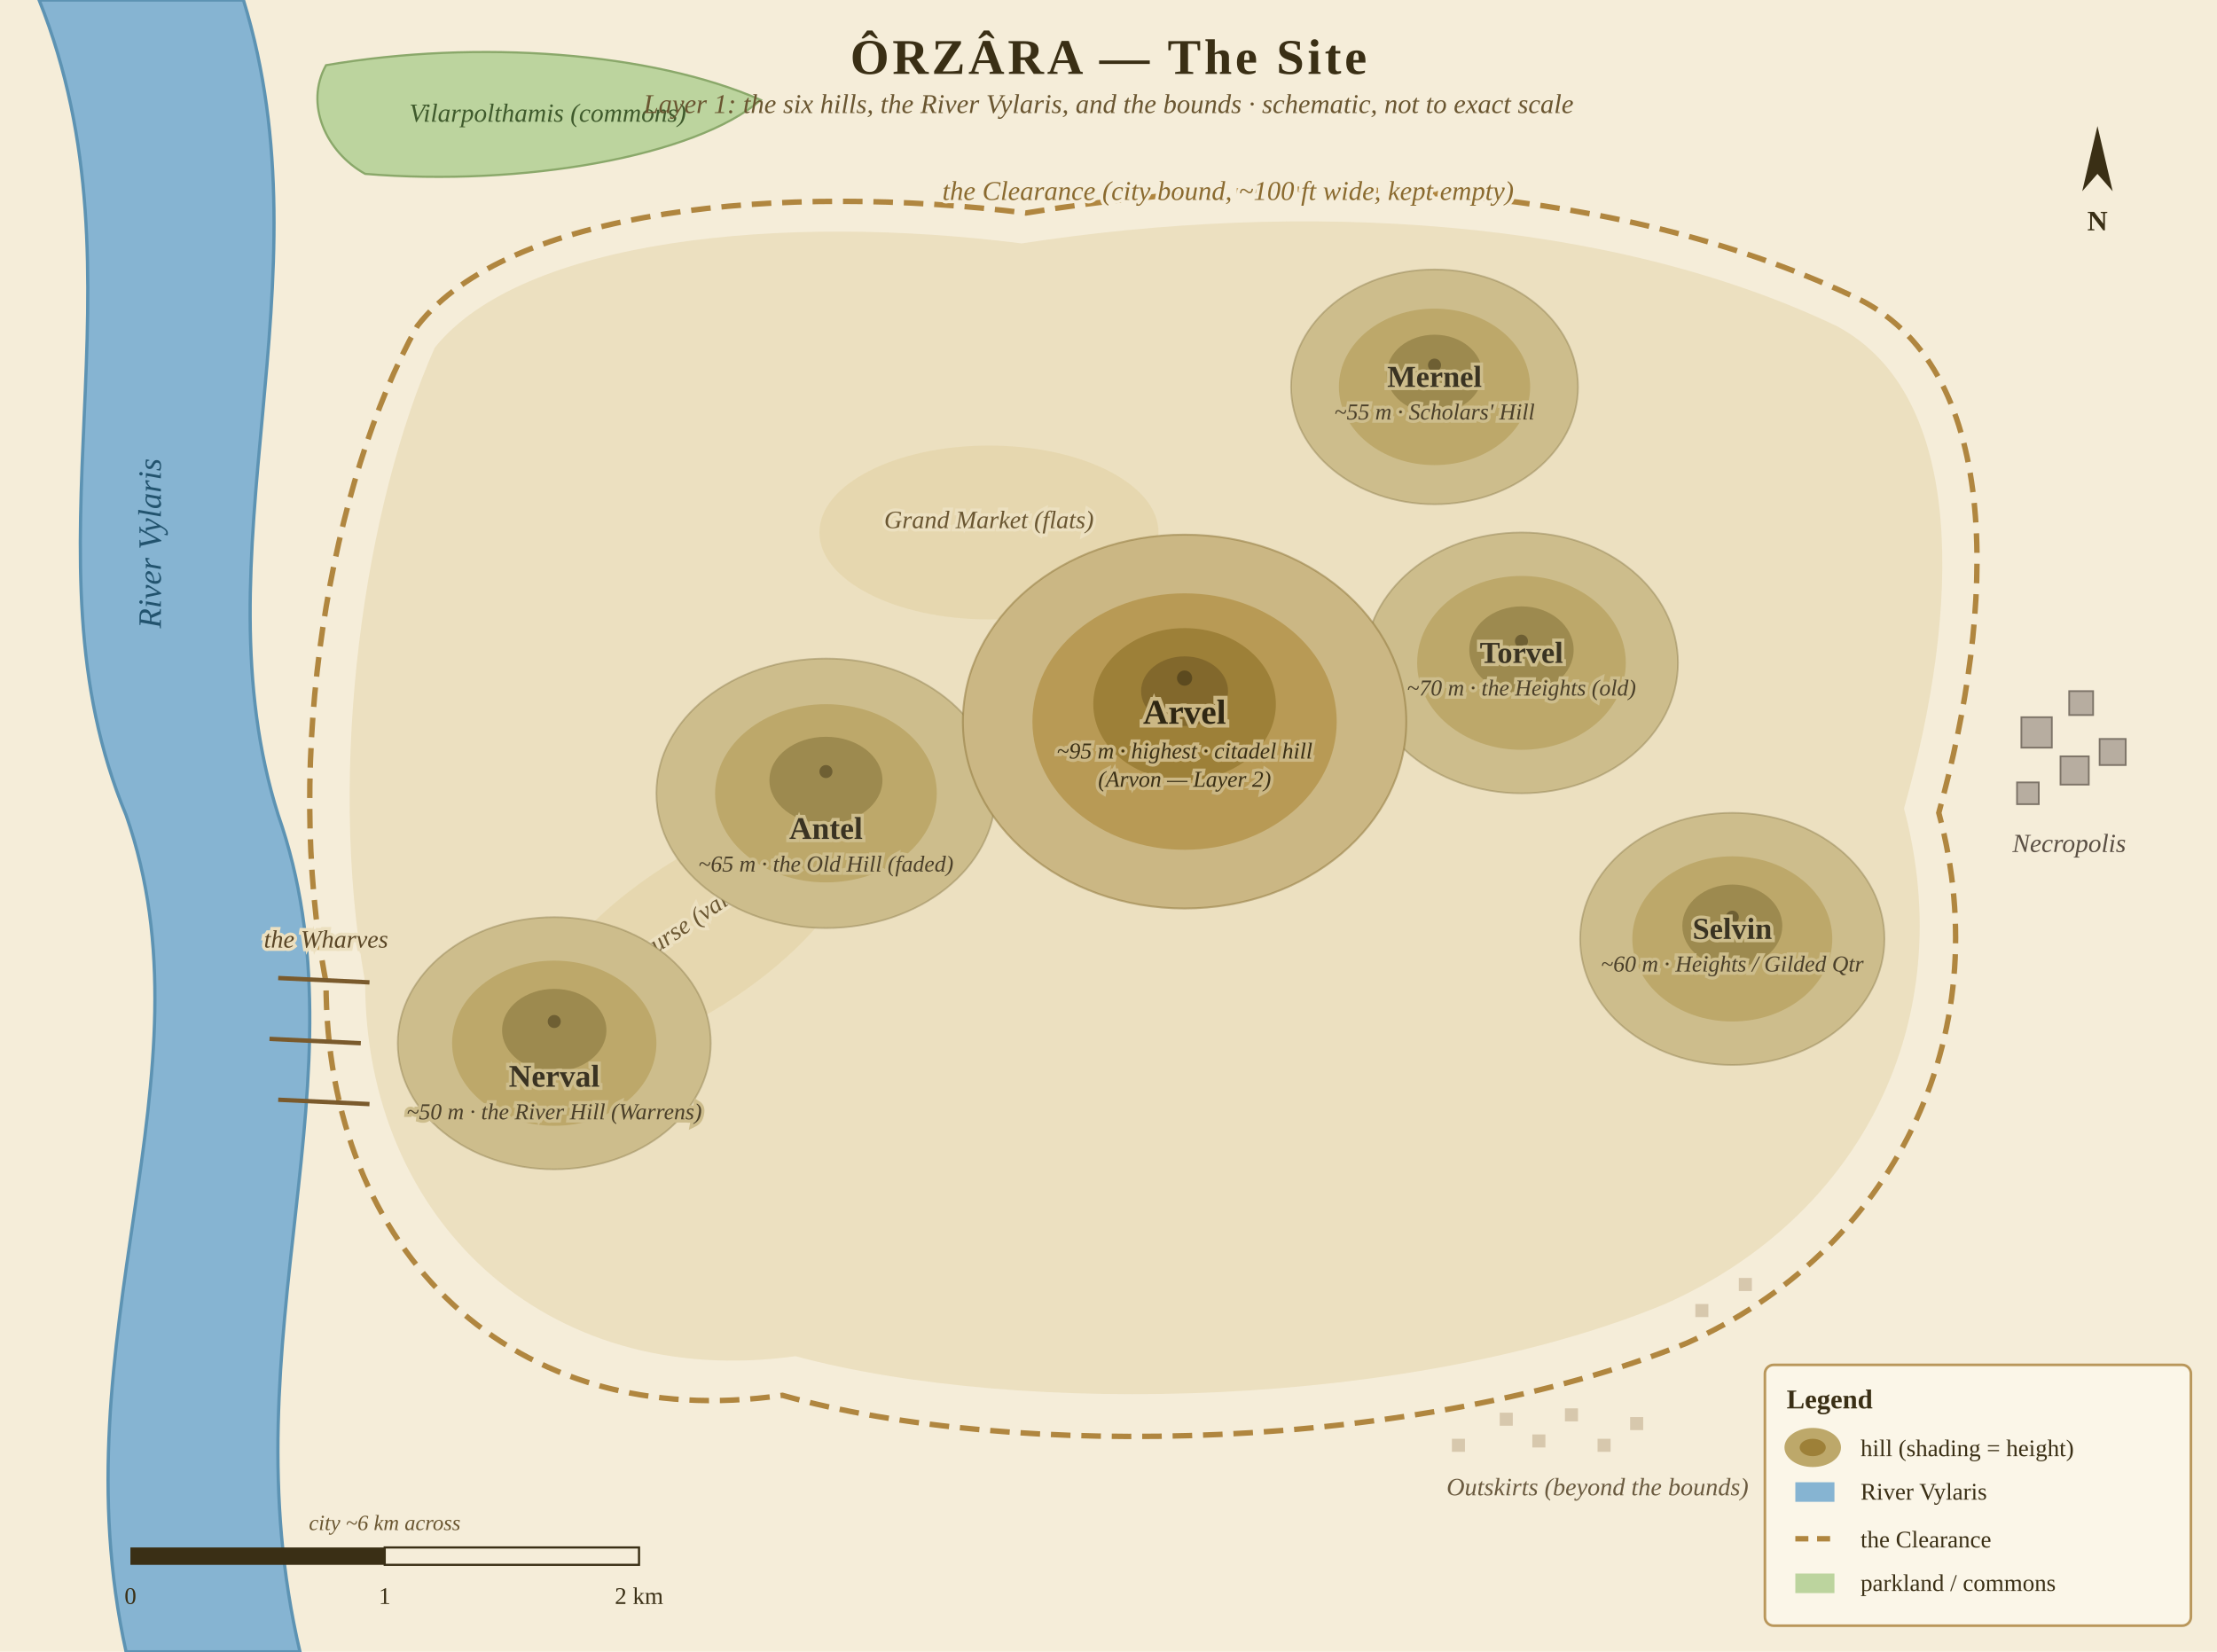
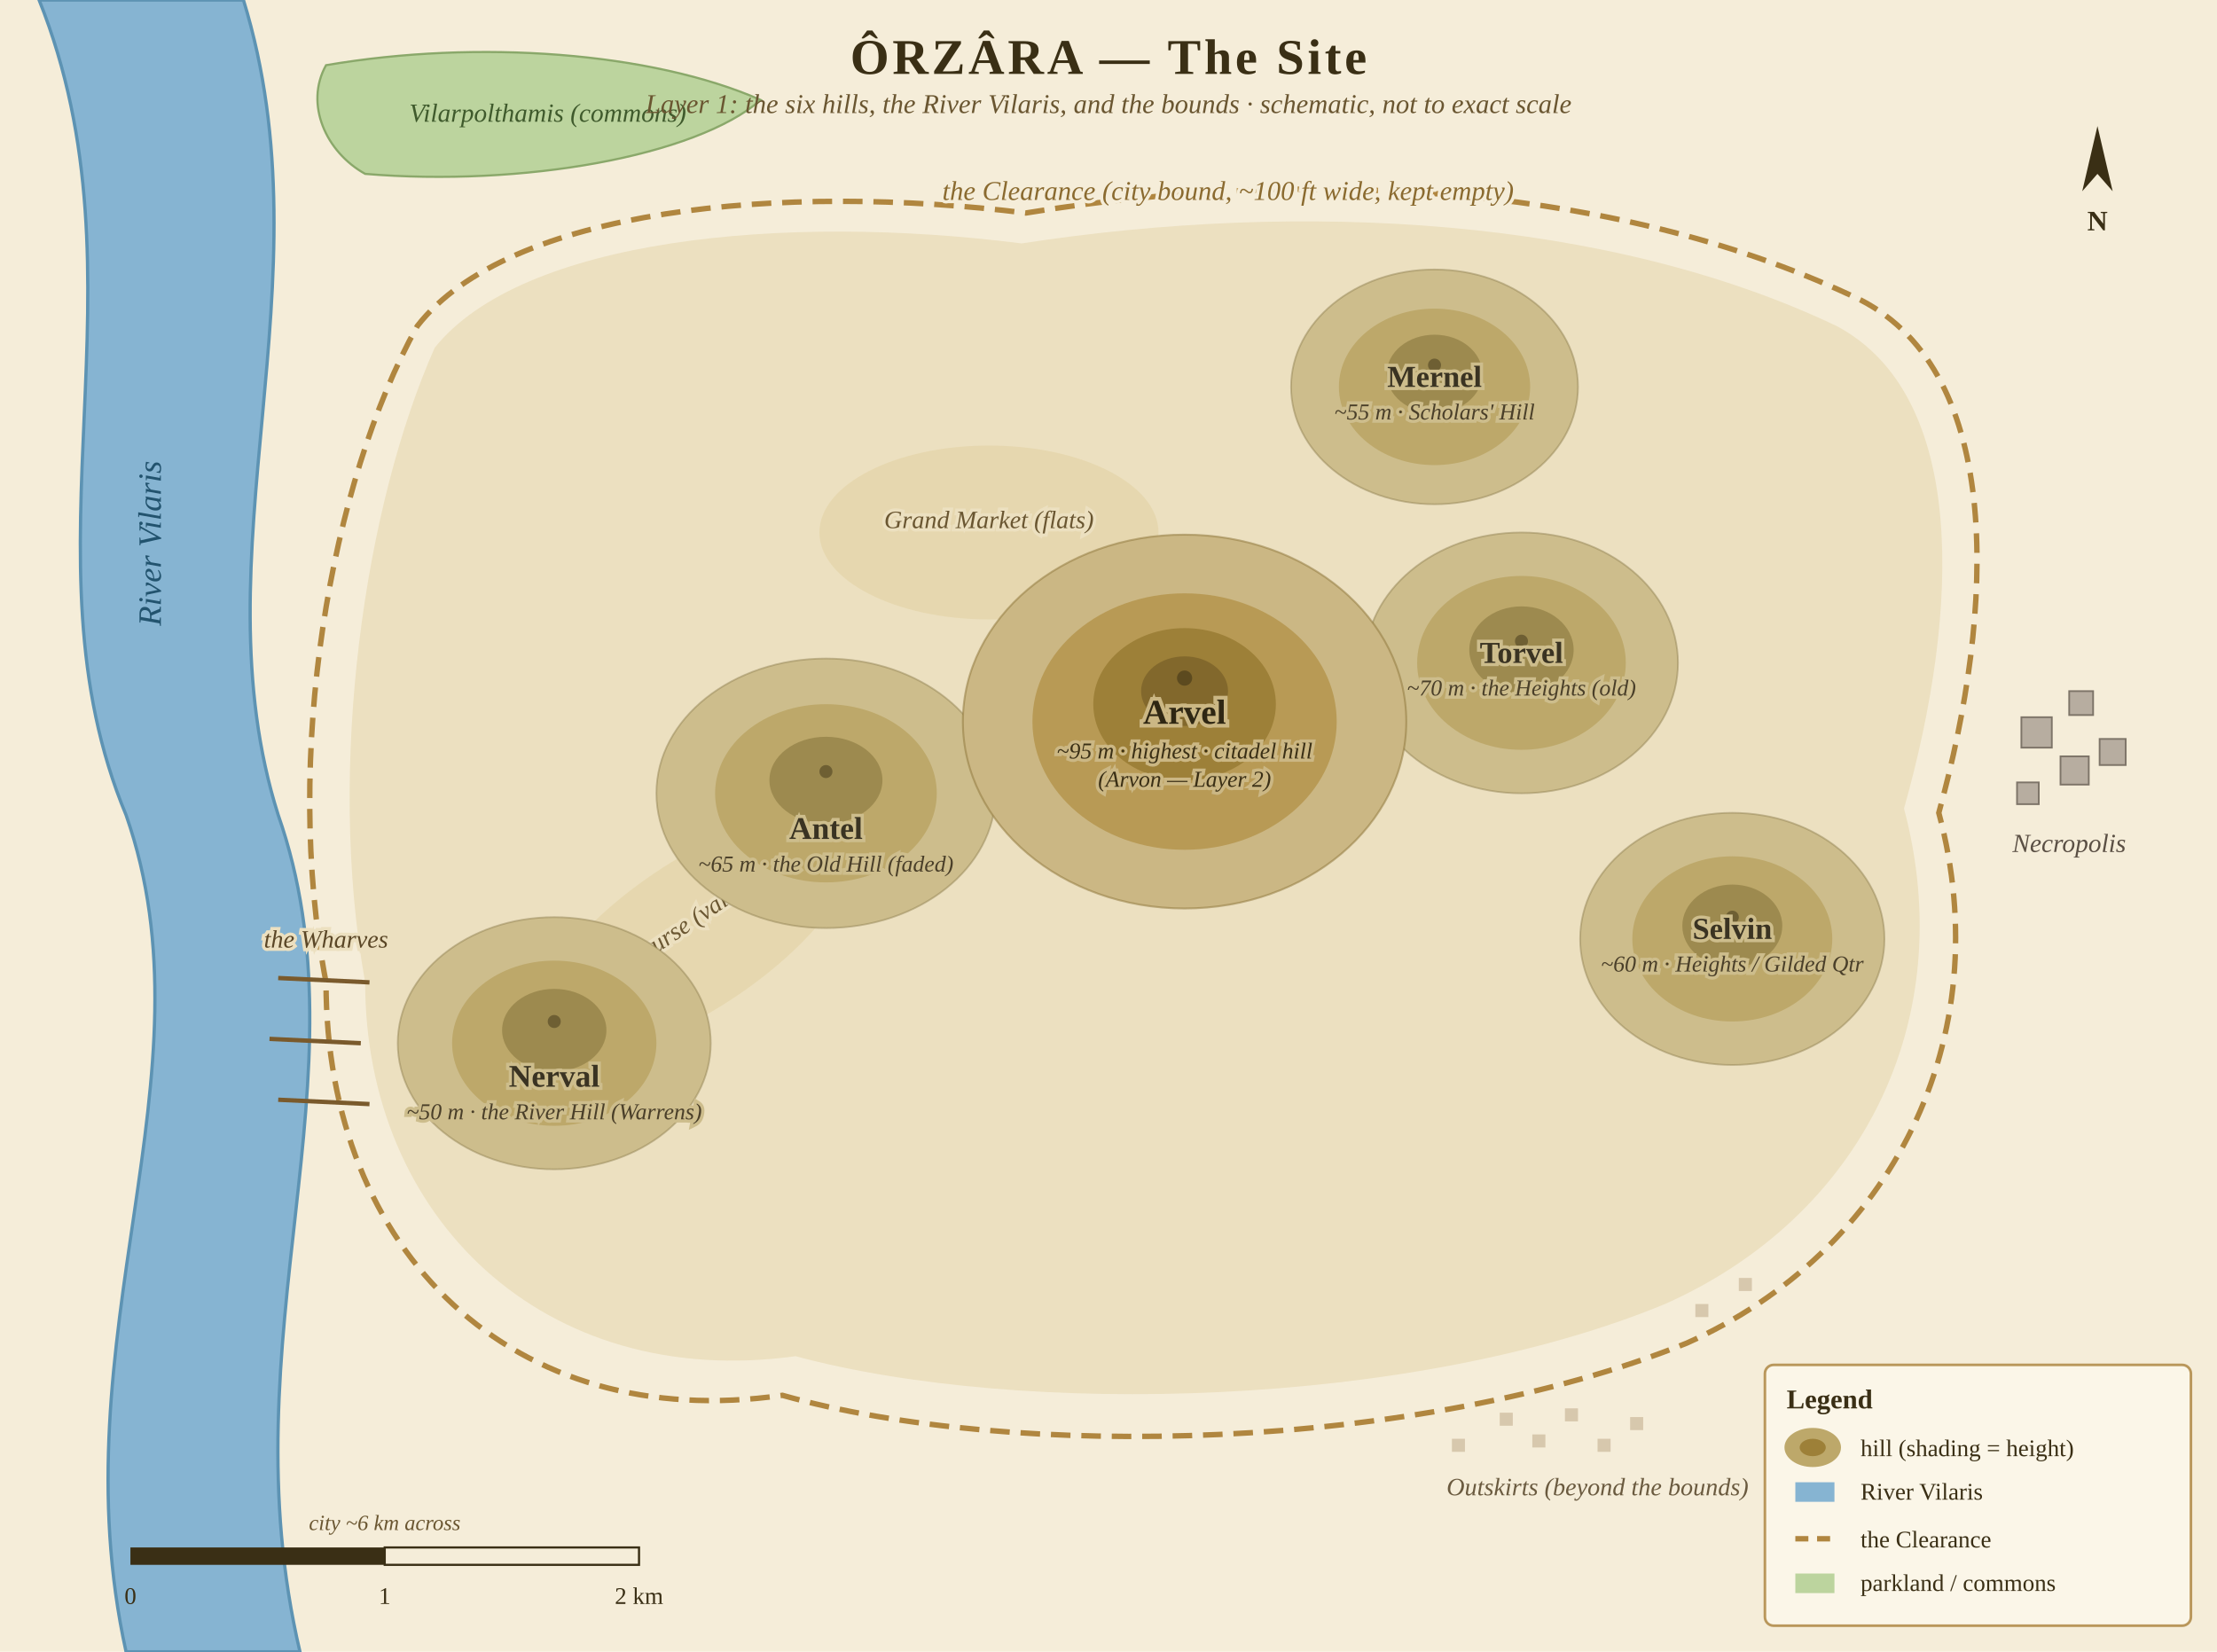
<svg xmlns="http://www.w3.org/2000/svg" viewBox="0 0 1020 760" font-family="Georgia, 'Times New Roman', serif">
  <rect x="0" y="0" width="1020" height="760" fill="#f5edd9" />
  <path d="M 200,160 C 240,110 360,98 470,112 C 600,92 740,100 845,150 C 905,182 902,280 876,372 C 902,470 856,560 766,600 C 650,648 470,652 366,624 C 250,640 168,560 168,452 C 150,352 168,232 200,160 Z" fill="#ece0c0" stroke="none" />
  <path d="M 192,150 C 234,96 360,84 472,98 C 606,76 748,86 856,138 C 922,172 918,280 892,374 C 920,478 870,576 776,618 C 652,668 466,672 360,642 C 236,660 150,576 150,452 C 130,348 152,222 192,150 Z" fill="none" stroke="#b0863f" stroke-width="2.5" stroke-dasharray="9 5" />
  <text x="565" y="92" text-anchor="middle" font-size="12.5" font-style="italic" fill="#8a6a2f" paint-order="stroke" stroke="#f5edd9" stroke-width="3">the Clearance (city bound, ~100 ft wide, kept empty)</text>
  <path d="M 18,0 C 70,130 8,255 58,375 C 100,495 26,615 58,760 L 138,760 C 104,615 170,495 128,375 C 90,255 152,130 112,0 Z" fill="#86b4d2" stroke="#5d93b3" stroke-width="1.5" />
-   <text x="74" y="250" text-anchor="middle" font-size="15" font-style="italic" fill="#22536e" transform="rotate(-90 74 250)" paint-order="stroke" stroke="#86b4d2" stroke-width="3">River Vylaris</text>
+   <text x="74" y="250" text-anchor="middle" font-size="15" font-style="italic" fill="#22536e" transform="rotate(-90 74 250)" paint-order="stroke" stroke="#86b4d2" stroke-width="3">River Vilaris</text>
  <g stroke="#7a5a2c" stroke-width="2">
    <line x1="128" y1="450" x2="170" y2="452" />
    <line x1="124" y1="478" x2="166" y2="480" />
    <line x1="128" y1="506" x2="170" y2="508" />
  </g>
  <text x="150" y="436" text-anchor="middle" font-size="11.5" font-style="italic" fill="#5a4626" paint-order="stroke" stroke="#ece0c0" stroke-width="3">the Wharves</text>
  <ellipse cx="455" cy="245" rx="78" ry="40" fill="#e3d3a6" opacity="0.65" />
  <text x="455" y="243" text-anchor="middle" font-size="11.5" font-style="italic" fill="#6a5631" paint-order="stroke" stroke="#ece0c0" stroke-width="3">Grand Market (flats)</text>
  <ellipse cx="320" cy="430" rx="86" ry="34" fill="#e3d3a6" opacity="0.65" transform="rotate(-34 320 430)" />
  <text x="312" y="432" text-anchor="middle" font-size="11.5" font-style="italic" fill="#6a5631" transform="rotate(-34 312 432)" paint-order="stroke" stroke="#ece0c0" stroke-width="3">Racecourse (valley)</text>
  <text x="626" y="316" text-anchor="middle" font-size="10.5" font-style="italic" fill="#6a5631" paint-order="stroke" stroke="#ece0c0" stroke-width="3">Platan (saddle)</text>
  <g>
    <ellipse cx="255" cy="480" rx="72" ry="58" fill="#cdbd8c" />
    <ellipse cx="255" cy="480" rx="47" ry="38" fill="#bda86a" />
    <ellipse cx="255" cy="474" rx="24" ry="19" fill="#9d8a4f" />
    <circle cx="255" cy="470" r="3" fill="#6e5f33" />
    <ellipse cx="255" cy="480" rx="72" ry="58" fill="none" stroke="#8c7d4d" stroke-width="0.8" opacity="0.45" />
    <text x="255" y="500" text-anchor="middle" font-size="14.5" font-weight="bold" fill="#3a3322" paint-order="stroke" stroke="#cdbd8c" stroke-width="3">Nerval</text>
    <text x="255" y="515" text-anchor="middle" font-size="10.5" font-style="italic" fill="#4a3f29" paint-order="stroke" stroke="#cdbd8c" stroke-width="3">~50 m · the River Hill (Warrens)</text>
  </g>
  <g>
    <ellipse cx="380" cy="365" rx="78" ry="62" fill="#cdbd8c" />
    <ellipse cx="380" cy="365" rx="51" ry="41" fill="#bda86a" />
    <ellipse cx="380" cy="359" rx="26" ry="20" fill="#9d8a4f" />
    <circle cx="380" cy="355" r="3" fill="#6e5f33" />
    <ellipse cx="380" cy="365" rx="78" ry="62" fill="none" stroke="#8c7d4d" stroke-width="0.8" opacity="0.45" />
    <text x="380" y="386" text-anchor="middle" font-size="14.5" font-weight="bold" fill="#3a3322" paint-order="stroke" stroke="#cdbd8c" stroke-width="3">Antel</text>
    <text x="380" y="401" text-anchor="middle" font-size="10.5" font-style="italic" fill="#4a3f29" paint-order="stroke" stroke="#cdbd8c" stroke-width="3">~65 m · the Old Hill (faded)</text>
  </g>
  <g>
    <ellipse cx="660" cy="178" rx="66" ry="54" fill="#cdbd8c" />
    <ellipse cx="660" cy="178" rx="44" ry="36" fill="#bda86a" />
    <ellipse cx="660" cy="172" rx="22" ry="18" fill="#9d8a4f" />
    <circle cx="660" cy="168" r="3" fill="#6e5f33" />
    <ellipse cx="660" cy="178" rx="66" ry="54" fill="none" stroke="#8c7d4d" stroke-width="0.8" opacity="0.45" />
    <text x="660" y="178" text-anchor="middle" font-size="14" font-weight="bold" fill="#3a3322" paint-order="stroke" stroke="#cdbd8c" stroke-width="3">Mernel</text>
    <text x="660" y="193" text-anchor="middle" font-size="10.5" font-style="italic" fill="#4a3f29" paint-order="stroke" stroke="#cdbd8c" stroke-width="3">~55 m · Scholars' Hill</text>
  </g>
  <g>
    <ellipse cx="700" cy="305" rx="72" ry="60" fill="#cdbd8c" />
    <ellipse cx="700" cy="305" rx="48" ry="40" fill="#bda86a" />
    <ellipse cx="700" cy="299" rx="24" ry="20" fill="#9d8a4f" />
    <circle cx="700" cy="295" r="3" fill="#6e5f33" />
    <ellipse cx="700" cy="305" rx="72" ry="60" fill="none" stroke="#8c7d4d" stroke-width="0.8" opacity="0.45" />
    <text x="700" y="305" text-anchor="middle" font-size="14" font-weight="bold" fill="#3a3322" paint-order="stroke" stroke="#cdbd8c" stroke-width="3">Torvel</text>
    <text x="700" y="320" text-anchor="middle" font-size="10.5" font-style="italic" fill="#4a3f29" paint-order="stroke" stroke="#cdbd8c" stroke-width="3">~70 m · the Heights (old)</text>
  </g>
  <g>
    <ellipse cx="797" cy="432" rx="70" ry="58" fill="#cdbd8c" />
    <ellipse cx="797" cy="432" rx="46" ry="38" fill="#bda86a" />
    <ellipse cx="797" cy="426" rx="23" ry="19" fill="#9d8a4f" />
    <circle cx="797" cy="422" r="3" fill="#6e5f33" />
    <ellipse cx="797" cy="432" rx="70" ry="58" fill="none" stroke="#8c7d4d" stroke-width="0.8" opacity="0.45" />
    <text x="797" y="432" text-anchor="middle" font-size="14" font-weight="bold" fill="#3a3322" paint-order="stroke" stroke="#cdbd8c" stroke-width="3">Selvin</text>
    <text x="797" y="447" text-anchor="middle" font-size="10.5" font-style="italic" fill="#4a3f29" paint-order="stroke" stroke="#cdbd8c" stroke-width="3">~60 m · Heights / Gilded Qtr</text>
  </g>
  <g>
    <ellipse cx="545" cy="332" rx="102" ry="86" fill="#cbb784" />
    <ellipse cx="545" cy="332" rx="70" ry="59" fill="#b89a55" />
    <ellipse cx="545" cy="324" rx="42" ry="35" fill="#9d8038" />
    <ellipse cx="545" cy="318" rx="20" ry="16" fill="#82682c" />
    <circle cx="545" cy="312" r="3.5" fill="#5c4a1f" />
    <ellipse cx="545" cy="332" rx="102" ry="86" fill="none" stroke="#8c7438" stroke-width="0.9" opacity="0.5" />
    <text x="545" y="333" text-anchor="middle" font-size="16" font-weight="bold" fill="#2f2713" paint-order="stroke" stroke="#cbb784" stroke-width="3.5">Arvel</text>
    <text x="545" y="349" text-anchor="middle" font-size="10.5" font-style="italic" fill="#3a2f15" paint-order="stroke" stroke="#cbb784" stroke-width="3">~95 m · highest · citadel hill</text>
    <text x="545" y="362" text-anchor="middle" font-size="10.5" font-style="italic" fill="#3a2f15" paint-order="stroke" stroke="#cbb784" stroke-width="3">(Arvon — Layer 2)</text>
  </g>
  <path d="M 150,30 C 220,18 300,24 350,46 C 320,72 240,86 168,80 C 150,70 140,48 150,30 Z" fill="#bcd49e" stroke="#8aa86a" stroke-width="1" />
  <text x="252" y="56" text-anchor="middle" font-size="12" font-style="italic" fill="#3f5a2c" paint-order="stroke" stroke="#bcd49e" stroke-width="3">Vilarpolthamis (commons)</text>
  <g fill="#b7ada0" stroke="#7d7468" stroke-width="0.8">
    <rect x="930" y="330" width="14" height="14" />
    <rect x="952" y="318" width="11" height="11" />
    <rect x="948" y="348" width="13" height="13" />
    <rect x="928" y="360" width="10" height="10" />
    <rect x="966" y="340" width="12" height="12" />
  </g>
  <text x="952" y="392" text-anchor="middle" font-size="12" font-style="italic" fill="#5a4f44" paint-order="stroke" stroke="#f5edd9" stroke-width="3">Necropolis</text>
  <g fill="#cbb89a" opacity="0.7">
    <rect x="690" y="650" width="6" height="6" />
    <rect x="705" y="660" width="6" height="6" />
    <rect x="720" y="648" width="6" height="6" />
    <rect x="735" y="662" width="6" height="6" />
    <rect x="750" y="652" width="6" height="6" />
    <rect x="668" y="662" width="6" height="6" />
    <rect x="780" y="600" width="6" height="6" />
    <rect x="800" y="588" width="6" height="6" />
  </g>
  <text x="735" y="688" text-anchor="middle" font-size="11.5" font-style="italic" fill="#6a5a3f" paint-order="stroke" stroke="#f5edd9" stroke-width="3">Outskirts (beyond the bounds)</text>
  <text x="510" y="34" text-anchor="middle" font-size="23" font-weight="bold" fill="#3a2f15" letter-spacing="1.5">ÔRZÂRA — The Site</text>
-   <text x="510" y="52" text-anchor="middle" font-size="12.5" font-style="italic" fill="#6a5631">Layer 1: the six hills, the River Vylaris, and the bounds  ·  schematic, not to exact scale</text>
+   <text x="510" y="52" text-anchor="middle" font-size="12.5" font-style="italic" fill="#6a5631">Layer 1: the six hills, the River Vilaris, and the bounds  ·  schematic, not to exact scale</text>
  <g transform="translate(965 80)">
    <polygon points="0,-22 7,8 0,0 -7,8" fill="#3a2f15" />
    <text x="0" y="26" text-anchor="middle" font-size="13" font-weight="bold" fill="#3a2f15">N</text>
  </g>
  <g transform="translate(60 712)">
    <rect x="0" y="0" width="117" height="8" fill="#3a2f15" />
    <rect x="117" y="0" width="117" height="8" fill="#f5edd9" stroke="#3a2f15" stroke-width="1" />
    <text x="0" y="26" text-anchor="middle" font-size="11" fill="#3a2f15">0</text>
    <text x="117" y="26" text-anchor="middle" font-size="11" fill="#3a2f15">1</text>
    <text x="234" y="26" text-anchor="middle" font-size="11" fill="#3a2f15">2 km</text>
    <text x="117" y="-8" text-anchor="middle" font-size="10" font-style="italic" fill="#6a5631">city ~6 km across</text>
  </g>
  <g transform="translate(812 628)">
    <rect x="0" y="0" width="196" height="120" fill="#fbf6e8" stroke="#b9975b" stroke-width="1.2" rx="4" />
    <text x="10" y="20" font-size="12.5" font-weight="bold" fill="#3a2f15">Legend</text>
    <ellipse cx="22" cy="38" rx="13" ry="9" fill="#bda86a" />
    <ellipse cx="22" cy="38" rx="6" ry="4" fill="#9d8038" />
    <text x="44" y="42" font-size="11" fill="#3a2f15">hill (shading = height)</text>
    <rect x="14" y="54" width="18" height="9" fill="#86b4d2" />
-     <text x="44" y="62" font-size="11" fill="#3a2f15">River Vylaris</text>
+     <text x="44" y="62" font-size="11" fill="#3a2f15">River Vilaris</text>
    <line x1="14" y1="80" x2="32" y2="80" stroke="#b0863f" stroke-width="2.5" stroke-dasharray="6 4" />
    <text x="44" y="84" font-size="11" fill="#3a2f15">the Clearance</text>
    <rect x="14" y="96" width="18" height="9" fill="#bcd49e" />
    <text x="44" y="104" font-size="11" fill="#3a2f15">parkland / commons</text>
  </g>
</svg>
